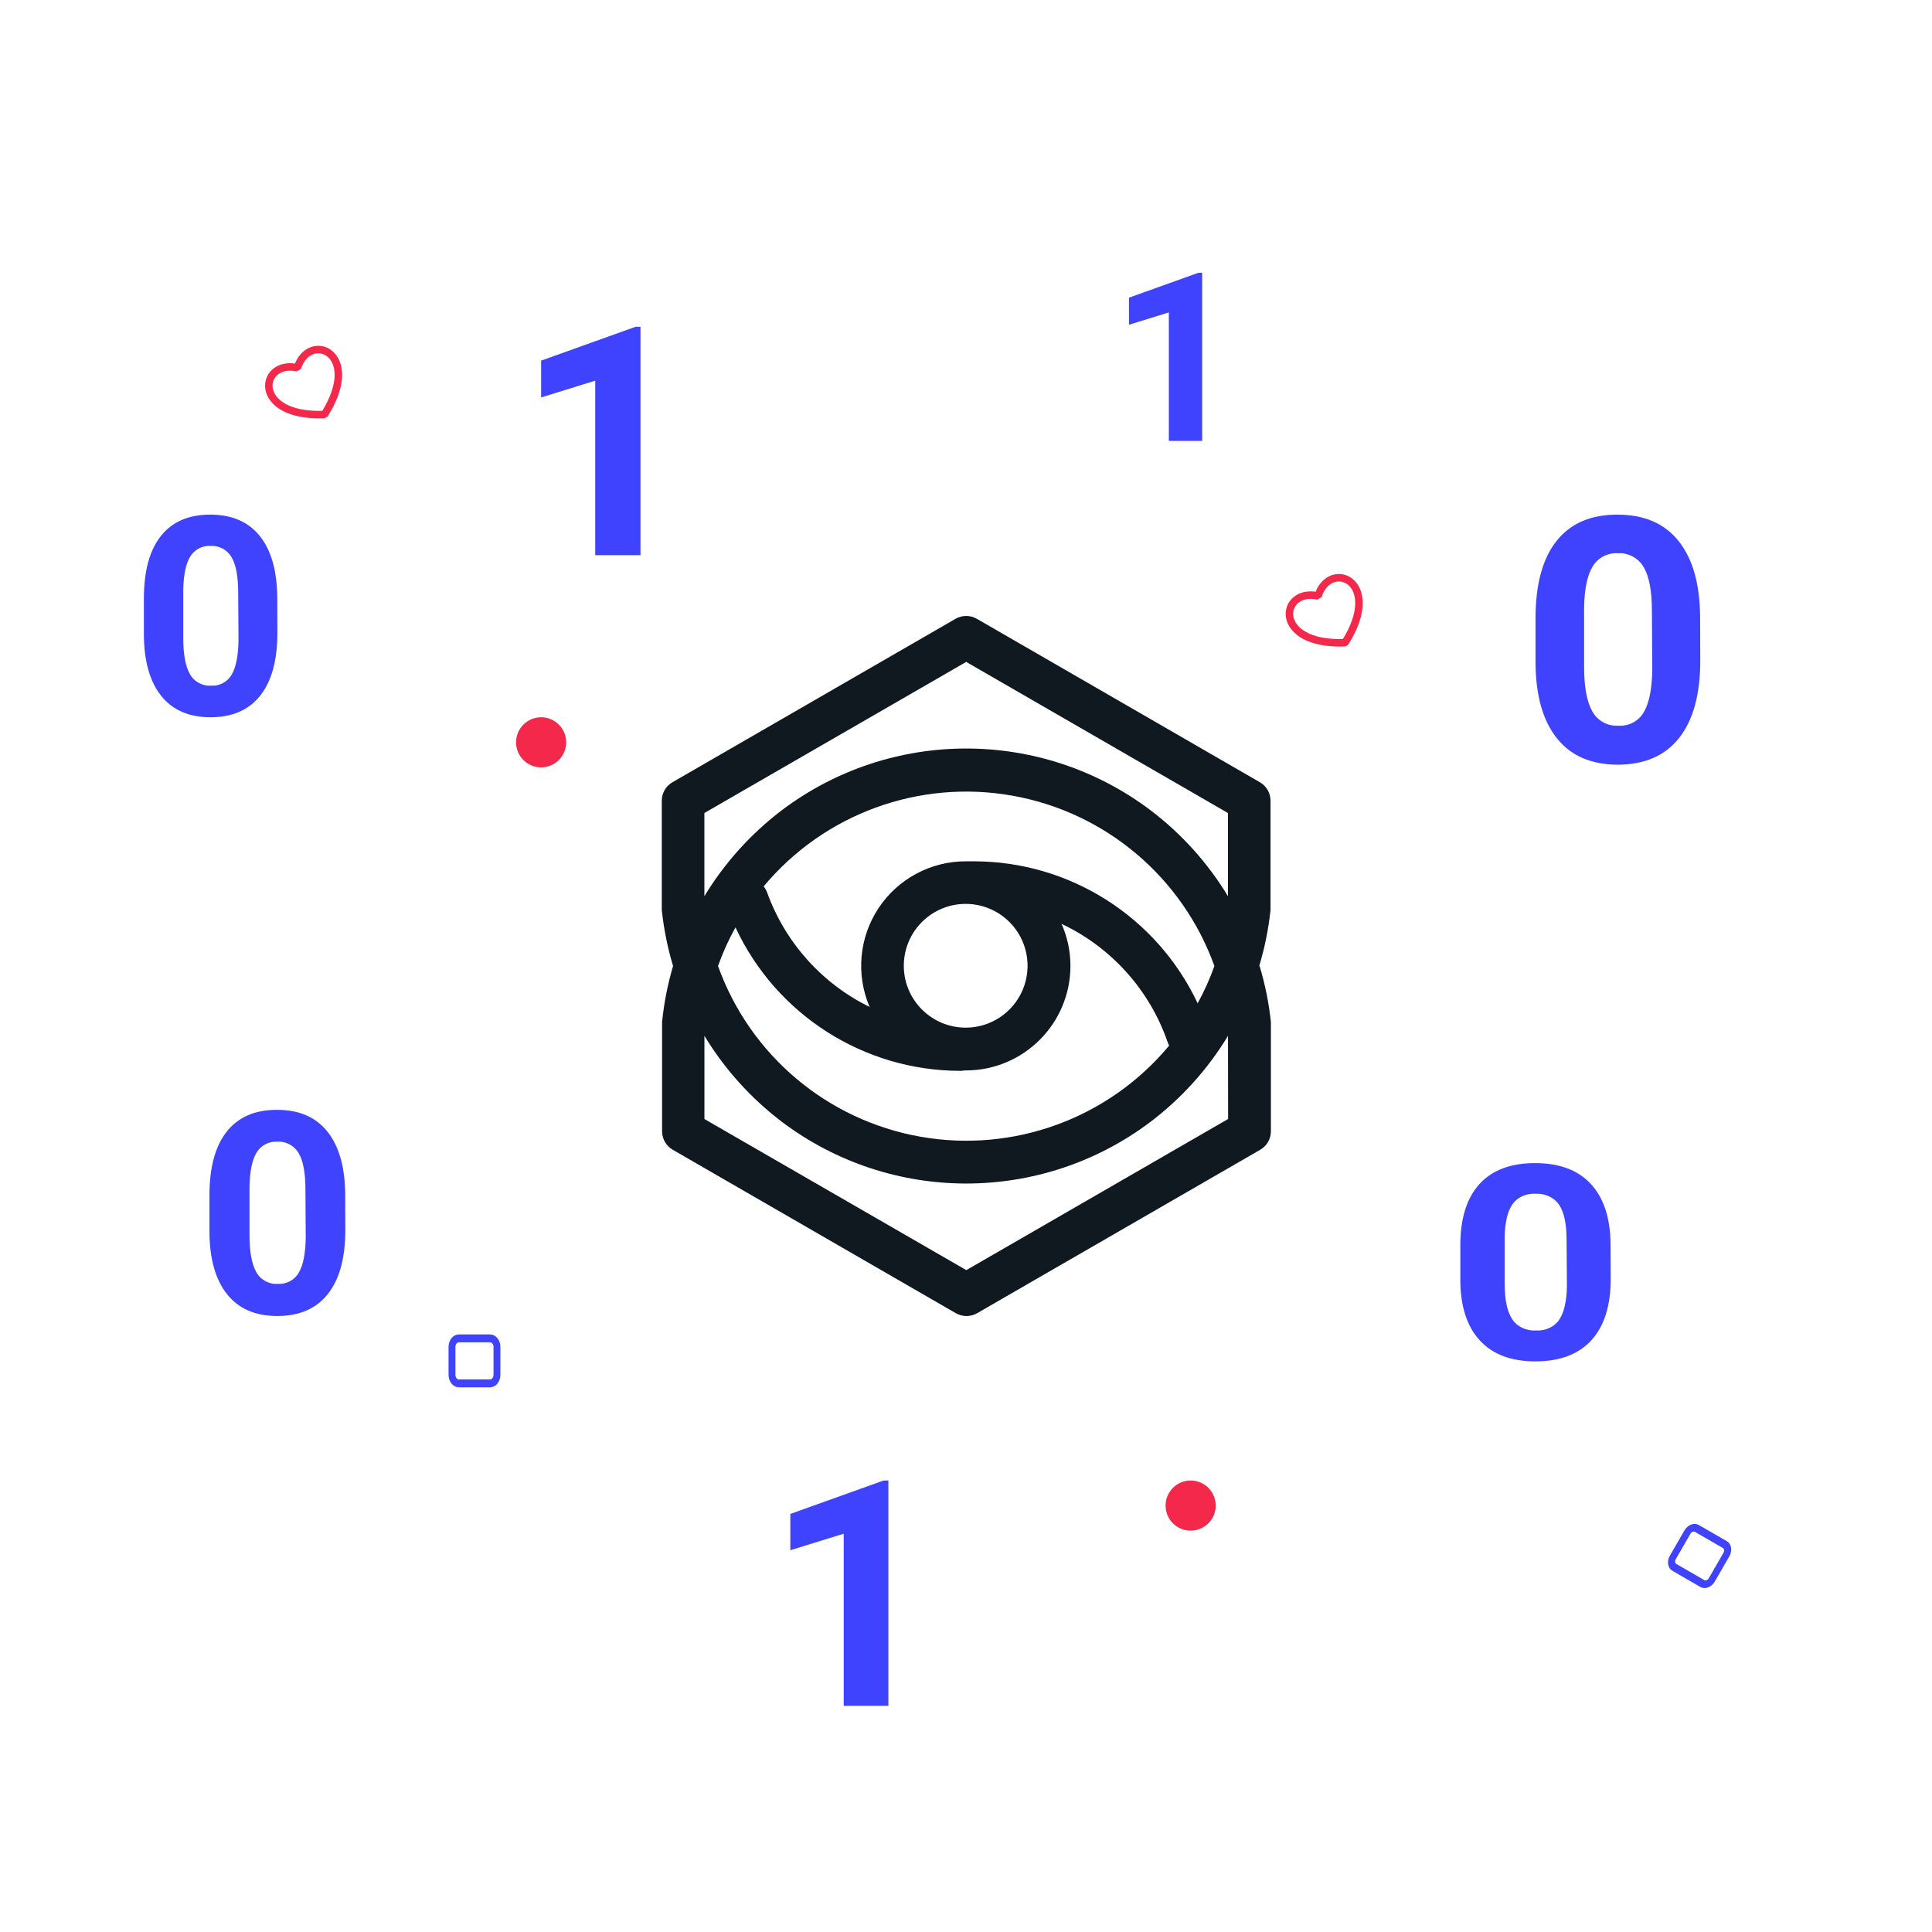
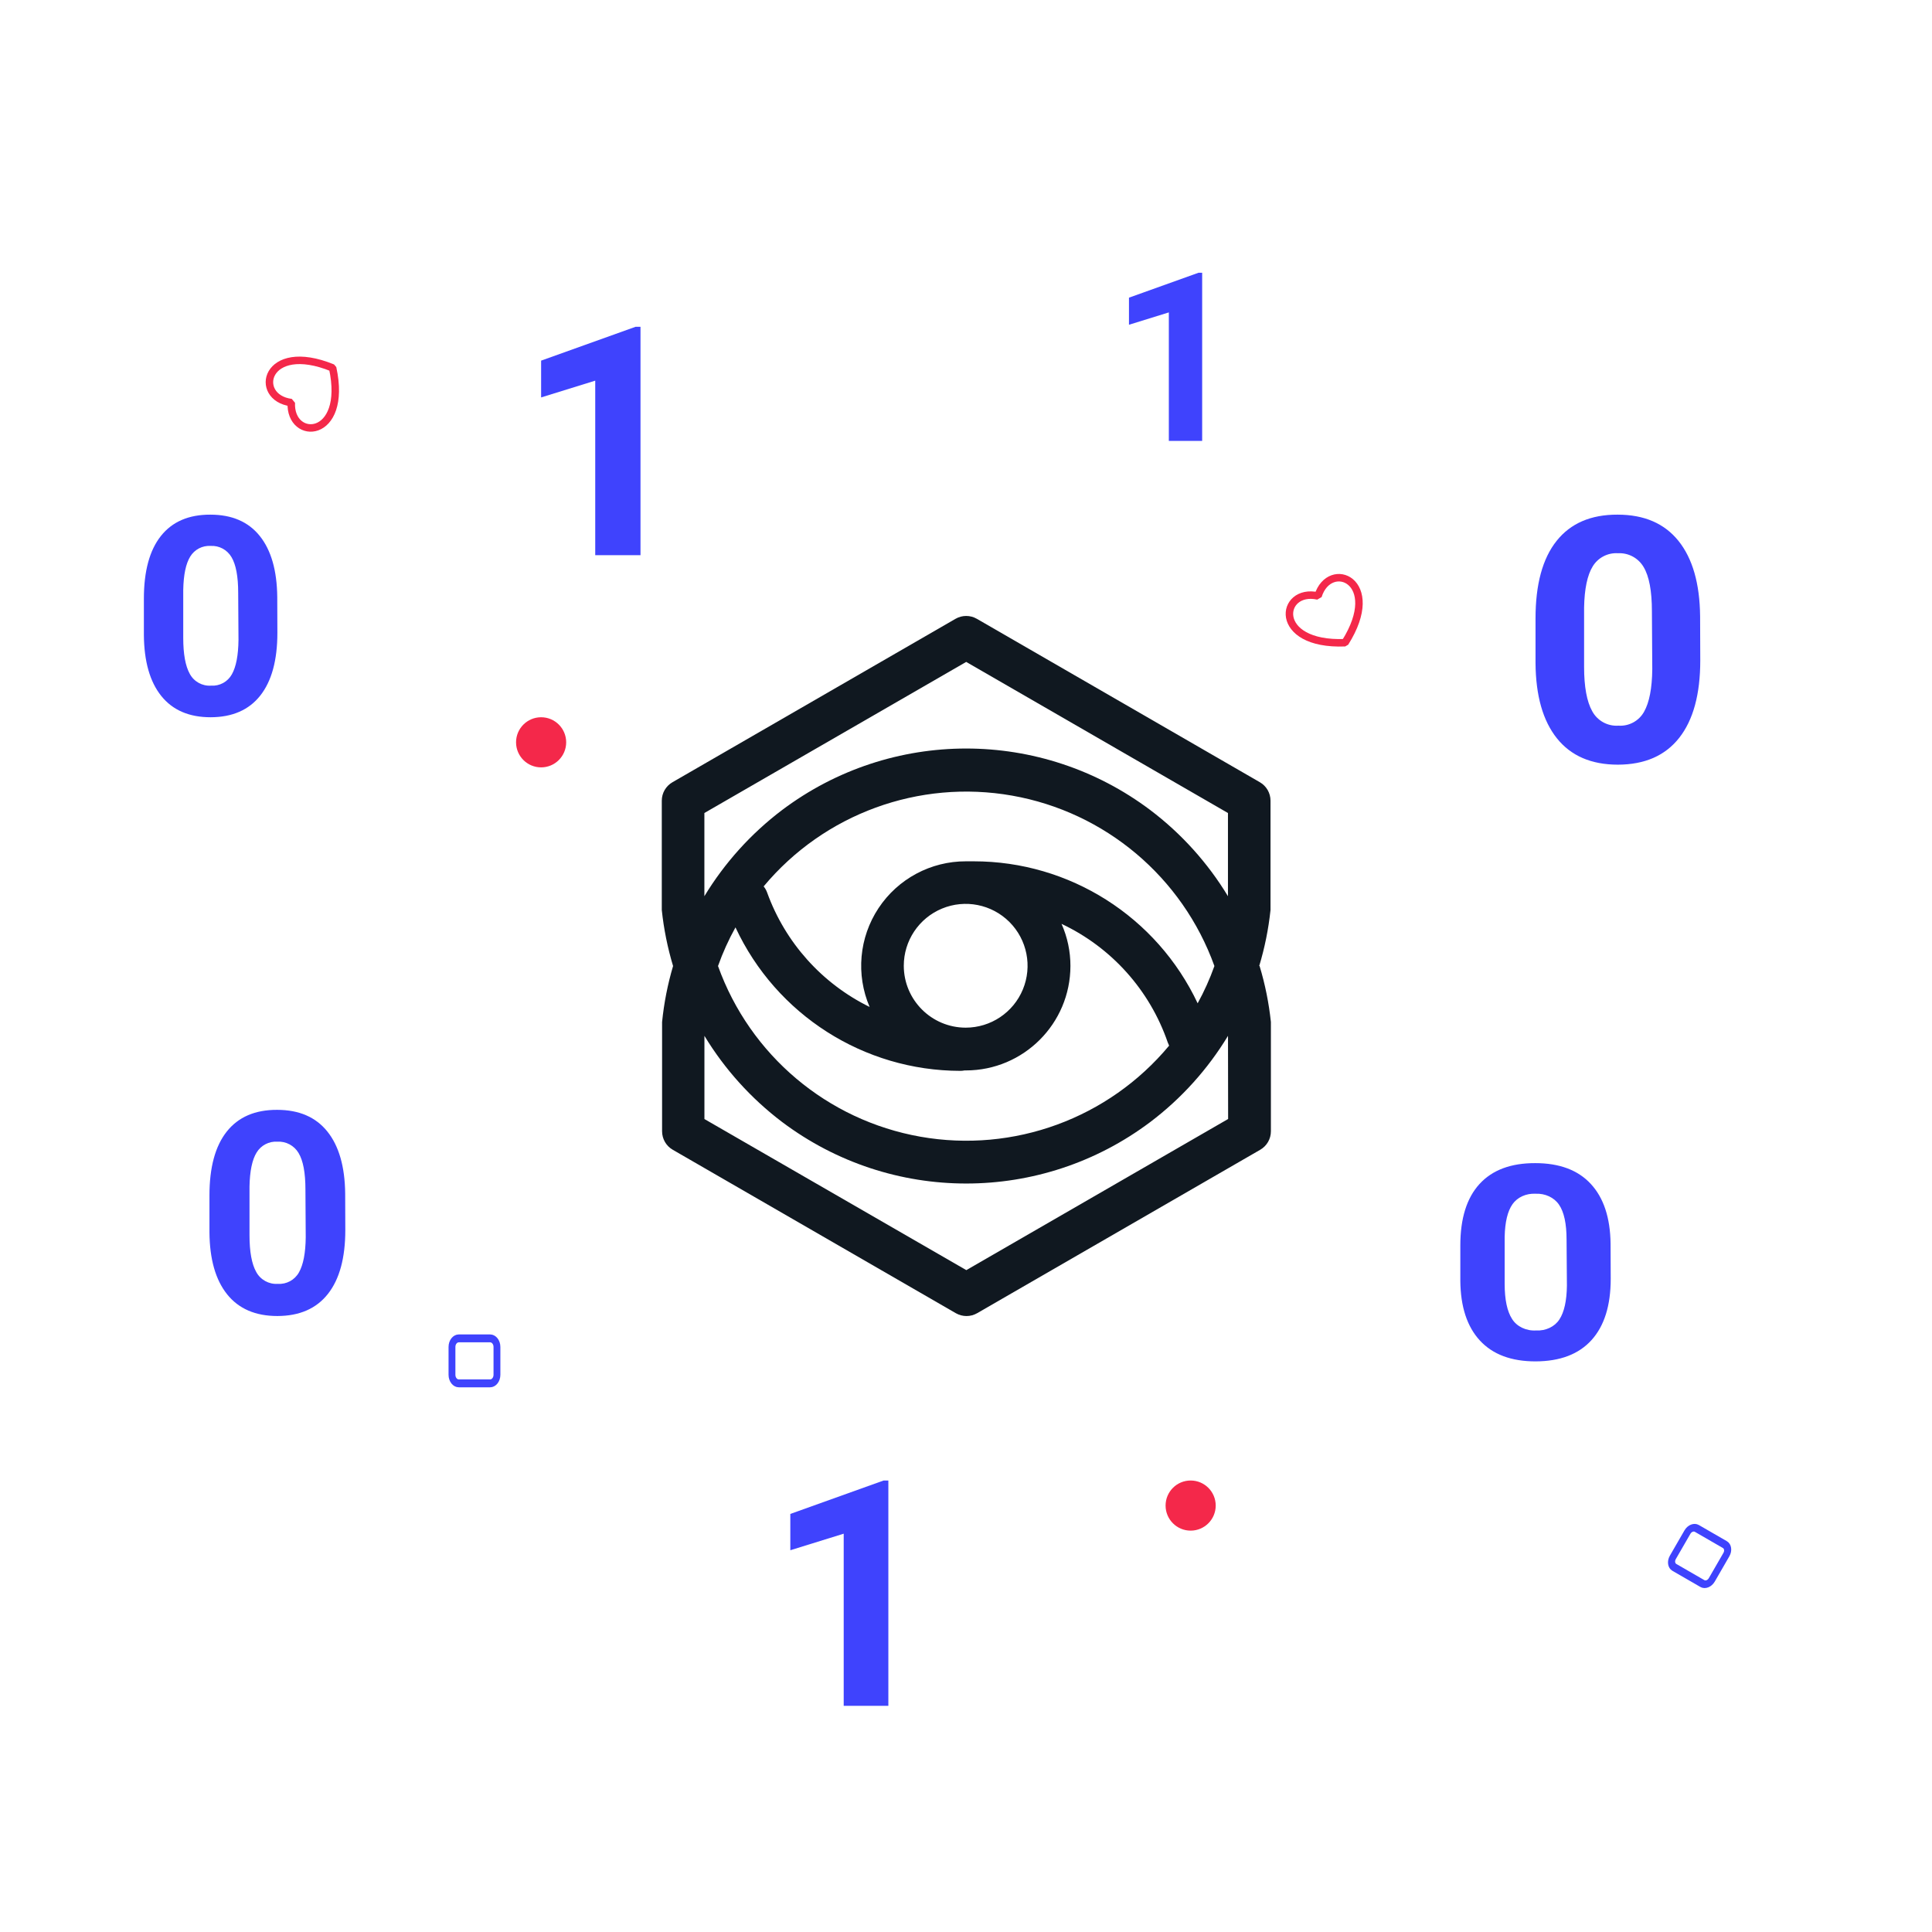
- <svg xmlns="http://www.w3.org/2000/svg" id="ejh9lxh9h0c91" viewBox="0 0 226.77 226.77" shape-rendering="geometricPrecision" text-rendering="geometricPrecision">
-   <path id="ejh9lxh9h0c92" d="M182.18,113.37C183.474,109.086,184.361,104.69,184.83,100.24C184.84,100.067,184.84,99.893,184.83,99.72L184.83,74.58C184.832,72.796,183.883,71.146,182.34,70.25L115.89,31.88C114.343,30.987,112.437,30.987,110.89,31.88L44.43,70.25C42.883,71.143,41.93,72.794,41.93,74.58L41.93,99.72C41.92,99.893,41.92,100.067,41.93,100.24C42.4,104.697,43.287,109.099,44.58,113.39C43.31,117.679,42.446,122.079,42,126.53C41.99,126.703,41.99,126.877,42,127.05L42,152.19C42,153.976,42.953,155.627,44.5,156.52L110.96,194.89C111.722,195.325,112.583,195.556,113.46,195.56C114.338,195.56,115.2,195.329,115.96,194.89L182.42,156.52C183.967,155.627,184.92,153.976,184.92,152.19L184.92,127.05C184.93,126.877,184.93,126.703,184.92,126.53C184.451,122.08,183.564,117.684,182.27,113.4L182.27,113.4ZM51.93,77.47L113.39,42L174.84,77.47L174.84,97C170.097,89.168,163.911,82.306,156.61,76.78C131.013,57.515,95.757,57.515,70.16,76.78C62.863,82.311,56.678,89.171,51.93,97ZM112,138C112.336,138.003,112.671,137.97,113,137.9L113.33,137.9C126.867,137.883,137.838,126.917,137.86,113.38C137.867,109.973,137.155,106.603,135.77,103.49C147.502,109.026,156.497,119.071,160.71,131.34C160.8,131.593,160.907,131.841,161.03,132.08C161.153,132.319,161.03,132.08,161.03,132.08C146.818,149.164,124.542,157.323,102.657,153.461C80.773,149.598,62.636,134.307,55.13,113.39C56.242,110.258,57.614,107.224,59.23,104.32C68.788,124.841,89.362,137.973,112,138ZM98.74,113.34C98.736,107.462,102.274,102.161,107.703,99.909C113.132,97.657,119.383,98.897,123.541,103.052C127.698,107.207,128.943,113.457,126.695,118.888C124.447,124.319,119.148,127.86,113.27,127.86C105.254,127.849,98.757,121.356,98.74,113.34ZM167.74,122.17C158.152,101.802,137.662,88.804,115.15,88.81C114.98,88.8,114.81,88.8,114.64,88.81L114.64,88.81C114.21,88.81,113.77,88.81,113.33,88.81C105.074,88.789,97.361,92.923,92.807,99.809C88.253,106.696,87.469,115.411,90.72,123C79.525,117.499,70.901,107.87,66.66,96.14C66.475,95.615,66.197,95.127,65.84,94.7C80.058,77.658,102.309,69.527,124.165,73.388C146.021,77.248,164.14,92.509,171.66,113.39C170.581,116.418,169.26,119.354,167.71,122.17ZM174.88,149.3L113.42,184.78L51.94,149.31L51.94,149.31L51.94,129.78C56.688,137.609,62.873,144.469,70.17,150C95.767,169.265,131.023,169.265,156.62,150C163.921,144.474,170.107,137.612,174.85,129.78Z" transform="matrix(0.5 0 0 0.5 56.71249 56.69253)" fill="rgb(16,24,32)" stroke="none" stroke-width="1" />
-   <path id="ejh9lxh9h0c93" d="M60.09,73.21L54.777,73.21L54.777,52.727L48.425,54.696L48.425,50.377L59.513,46.404L60.09,46.404ZM60.09,73.21L54.777,73.21L54.777,52.727L48.425,54.696L48.425,50.377L59.513,46.404L60.09,46.404Z" transform="matrix(1 0 0 1 15.08888 -8.047402)" fill="rgb(63,67,253)" stroke="none" stroke-width="1" />
-   <path id="ejh9lxh9h0c94" d="M65.67,61.591Q65.67,67.526,63.202,70.667Q60.734,73.808,56.001,73.82Q51.324,73.82,48.85,70.735Q46.376,67.65,46.333,61.893L46.333,56.654Q46.333,50.663,48.801,47.56Q51.269,44.456,55.964,44.474Q60.641,44.474,63.116,47.56Q65.59,50.645,65.651,56.389ZM59.993,55.803Q59.993,52.243,59.018,50.62C58.395,49.559,57.23,48.935,56.001,49.003C54.806,48.929,53.668,49.523,53.046,50.546Q52.096,52.088,52.034,55.377L52.034,62.337Q52.034,65.836,52.984,67.539C53.588,68.664,54.795,69.33,56.069,69.242C57.303,69.325,58.474,68.688,59.074,67.607Q60,65.971,60.037,62.609ZM65.67,61.591Q65.67,67.526,63.202,70.667Q60.734,73.808,56.001,73.82Q51.324,73.82,48.85,70.735Q46.376,67.65,46.333,61.893L46.333,56.654Q46.333,50.663,48.801,47.56Q51.269,44.456,55.964,44.474Q60.641,44.474,63.116,47.56Q65.59,50.645,65.651,56.389ZM59.993,55.803Q59.993,52.243,59.018,50.62C58.395,49.559,57.23,48.935,56.001,49.003C54.806,48.929,53.668,49.523,53.046,50.546Q52.096,52.088,52.034,55.377L52.034,62.337Q52.034,65.836,52.984,67.539C53.588,68.664,54.795,69.33,56.069,69.242C57.303,69.325,58.474,68.688,59.074,67.607Q60,65.971,60.037,62.609Z" transform="matrix(1 0 0 1 133.9005 15.93324)" fill="rgb(63,67,253)" stroke="none" stroke-width="1" />
-   <path id="ejh9lxh9h0c95" d="M65.67,54Q65.67,63.62,61.67,68.71Q57.67,73.8,50,73.82Q42.42,73.82,38.41,68.82Q34.4,63.82,34.33,54.49L34.33,46Q34.33,36.29,38.33,31.26Q42.33,26.23,49.94,26.26Q57.52,26.26,61.53,31.26Q65.54,36.26,65.64,45.57ZM56.47,44.62Q56.47,38.85,54.89,36.22C53.879,34.5,51.992,33.489,50,33.6C48.063,33.48,46.219,34.443,45.21,36.1Q43.67,38.6,43.57,43.93L43.57,55.21Q43.57,60.88,45.11,63.64C46.089,65.463,48.046,66.544,50.11,66.4C52.11,66.535,54.008,65.503,54.98,63.75Q56.48,61.1,56.54,55.65ZM65.67,54Q65.67,63.62,61.67,68.71Q57.67,73.8,50,73.82Q42.42,73.82,38.41,68.82Q34.4,63.82,34.33,54.49L34.33,46Q34.33,36.29,38.33,31.26Q42.33,26.23,49.94,26.26Q57.52,26.26,61.53,31.26Q65.54,36.26,65.64,45.57ZM56.47,44.62Q56.47,38.85,54.89,36.22C53.879,34.5,51.992,33.489,50,33.6C48.063,33.48,46.219,34.443,45.21,36.1Q43.67,38.6,43.57,43.93L43.57,55.21Q43.57,60.88,45.11,63.64C46.089,65.463,48.046,66.544,50.11,66.4C52.11,66.535,54.008,65.503,54.98,63.75Q56.48,61.1,56.54,55.65Z" transform="matrix(0.5 0 0 0.5 -0.277037 47.27764)" fill="rgb(63,67,253)" stroke="none" stroke-width="1" />
-   <path id="ejh9lxh9h0c96" d="M50.281,63.732Q50.281,68.628,48.245,71.219Q46.209,73.81,42.306,73.82Q38.448,73.82,36.407,71.275Q34.366,68.73,34.33,63.982L34.33,59.66Q34.33,54.718,36.366,52.158Q38.402,49.598,42.275,49.613Q46.133,49.613,48.174,52.158Q50.215,54.703,50.266,59.441ZM45.599,58.958Q45.599,56.021,44.795,54.683C44.28,53.807,43.319,53.293,42.306,53.349C41.32,53.288,40.381,53.778,39.868,54.621Q39.084,55.894,39.033,58.607L39.033,64.348Q39.033,67.234,39.817,68.639C40.315,69.567,41.311,70.117,42.362,70.043C43.379,70.112,44.345,69.587,44.84,68.695Q45.604,67.346,45.634,64.572ZM50.281,63.732Q50.281,68.628,48.245,71.219Q46.209,73.81,42.306,73.82Q38.448,73.82,36.407,71.275Q34.366,68.73,34.33,63.982L34.33,59.66Q34.33,54.718,36.366,52.158Q38.402,49.598,42.275,49.613Q46.133,49.613,48.174,52.158Q50.215,54.703,50.266,59.441ZM45.599,58.958Q45.599,56.021,44.795,54.683C44.28,53.807,43.319,53.293,42.306,53.349C41.32,53.288,40.381,53.778,39.868,54.621Q39.084,55.894,39.033,58.607L39.033,64.348Q39.033,67.234,39.817,68.639C40.315,69.567,41.311,70.117,42.362,70.043C43.379,70.112,44.345,69.587,44.84,68.695Q45.604,67.346,45.634,64.572Z" transform="matrix(0.9996707 0 0 0.9996707 -9.733749 80.67285)" fill="rgb(63,67,253)" stroke="none" stroke-width="1" />
-   <path id="ejh9lxh9h0c97" d="M60.09,73.21L54.847,73.21L54.847,52.997L48.579,54.941L48.579,50.678L59.52,46.758L60.09,46.758ZM60.09,73.21L54.847,73.21L54.847,52.997L48.579,54.941L48.579,50.678L59.52,46.758L60.09,46.758Z" transform="matrix(0.9996707 0 0 0.9996707 44.20136 127.0382)" fill="rgb(63,67,253)" stroke="none" stroke-width="1" />
-   <path id="ejh9lxh9h0c98" d="M60.09,73.21L56.177,73.21L56.177,58.122L51.497,59.572L51.497,56.391L59.665,53.464L60.09,53.464ZM60.09,73.21L56.177,73.21L56.177,58.122L51.497,59.572L51.497,56.391L59.665,53.464L60.09,53.464Z" transform="matrix(0.9996707 0 0 0.9996707 81.03419 -21.43408)" fill="rgb(63,67,253)" stroke="none" stroke-width="1" />
-   <path id="ejh9lxh9h0c99" d="M65.67,64.123Q65.67,68.829,63.417,71.32Q61.164,73.81,56.844,73.82Q52.575,73.82,50.316,71.374Q48.057,68.927,48.018,64.362L48.018,60.209Q48.018,55.458,50.271,52.997Q52.524,50.536,56.81,50.55Q61.08,50.55,63.338,52.997Q65.597,55.443,65.653,59.998ZM60.488,59.533Q60.488,56.71,59.598,55.423C59.029,54.582,57.966,54.087,56.844,54.142C55.753,54.083,54.714,54.554,54.146,55.365Q53.279,56.588,53.222,59.196L53.222,64.715Q53.222,67.489,54.09,68.839C54.641,69.731,55.743,70.26,56.906,70.19C58.032,70.256,59.101,69.751,59.649,68.893Q60.494,67.596,60.528,64.93ZM65.67,64.123Q65.67,68.829,63.417,71.32Q61.164,73.81,56.844,73.82Q52.575,73.82,50.316,71.374Q48.057,68.927,48.018,64.362L48.018,60.209Q48.018,55.458,50.271,52.997Q52.524,50.536,56.81,50.55Q61.08,50.55,63.338,52.997Q65.597,55.443,65.653,59.998ZM60.488,59.533Q60.488,56.71,59.598,55.423C59.029,54.582,57.966,54.087,56.844,54.142C55.753,54.083,54.714,54.554,54.146,55.365Q53.279,56.588,53.222,59.196L53.222,64.715Q53.222,67.489,54.09,68.839C54.641,69.731,55.743,70.26,56.906,70.19C58.032,70.256,59.101,69.751,59.649,68.893Q60.494,67.596,60.528,64.93Z" transform="matrix(1 0 0 1 123.3891 85.97348)" fill="rgb(63,67,253)" stroke="none" stroke-width="1" />
-   <rect id="ejh9lxh9h0c910" width="46" height="39.895" rx="7" ry="7.59" transform="matrix(-0.1147549 0 -0 -0.1323488 58.3294 162.3732)" fill="none" fill-rule="evenodd" stroke="rgb(63,67,253)" stroke-width="7" stroke-linejoin="round" stroke-dashoffset="184" />
-   <path id="ejh9lxh9h0c911" d="M50,28.42C23.11,3.6,-10.83,46.93,50,78.94C110.83,46.93,76.89,3.6,50,28.42Z" transform="matrix(0.1085957 -0.06269778 0.06269778 0.1085957 147.4939 70.00257)" fill="none" stroke="rgb(244,40,74)" stroke-width="7" stroke-linecap="square" stroke-linejoin="bevel" />
-   <path id="ejh9lxh9h0c912" d="M50,28.42C23.11,3.6,-10.83,46.93,50,78.94C110.83,46.93,76.89,3.6,50,28.42Z" transform="matrix(0.1085957 -0.06269778 0.06269778 0.1085957 27.69955 43.22028)" fill="none" stroke="rgb(244,40,74)" stroke-width="7" stroke-linecap="square" stroke-linejoin="bevel" />
-   <rect id="ejh9lxh9h0c913" width="46" height="39.895" rx="6.46" ry="7" transform="matrix(0.09938064 0.05737744 -0.06617439 0.1146174 198.5277 179.0289)" fill="none" fill-rule="evenodd" stroke="rgb(63,67,253)" stroke-width="7" stroke-linejoin="round" stroke-dashoffset="184" />
-   <circle id="ejh9lxh9h0c914" r="27.5" transform="matrix(0.1069712 0 0 0.1069712 63.51393 87.12934)" fill="rgb(244,40,74)" stroke="none" stroke-width="1" />
-   <circle id="ejh9lxh9h0c915" r="27.5" transform="matrix(0.1069712 0 0 0.1069712 139.7532 176.7178)" fill="rgb(244,40,74)" stroke="none" stroke-width="1" />
+ <svg xmlns="http://www.w3.org/2000/svg" id="e7vmk7ft7yai1" viewBox="0 0 226.77 226.77" shape-rendering="geometricPrecision" text-rendering="geometricPrecision">
+   <path id="e7vmk7ft7yai2" d="M182.18,113.37C183.474,109.086,184.361,104.69,184.83,100.24C184.84,100.067,184.84,99.893,184.83,99.72L184.83,74.58C184.832,72.796,183.883,71.146,182.34,70.25L115.89,31.88C114.343,30.987,112.437,30.987,110.89,31.88L44.43,70.25C42.883,71.143,41.93,72.794,41.93,74.58L41.93,99.72C41.92,99.893,41.92,100.067,41.93,100.24C42.4,104.697,43.287,109.099,44.58,113.39C43.31,117.679,42.446,122.079,42,126.53C41.99,126.703,41.99,126.877,42,127.05L42,152.19C42,153.976,42.953,155.627,44.5,156.52L110.96,194.89C111.722,195.325,112.583,195.556,113.46,195.56C114.338,195.56,115.2,195.329,115.96,194.89L182.42,156.52C183.967,155.627,184.92,153.976,184.92,152.19L184.92,127.05C184.93,126.877,184.93,126.703,184.92,126.53C184.451,122.08,183.564,117.684,182.27,113.4L182.27,113.4ZM51.93,77.47L113.39,42L174.84,77.47L174.84,97C170.097,89.168,163.911,82.306,156.61,76.78C131.013,57.515,95.757,57.515,70.16,76.78C62.863,82.311,56.678,89.171,51.93,97ZM112,138C112.336,138.003,112.671,137.97,113,137.9L113.33,137.9C126.867,137.883,137.838,126.917,137.86,113.38C137.867,109.973,137.155,106.603,135.77,103.49C147.502,109.026,156.497,119.071,160.71,131.34C160.8,131.593,160.907,131.841,161.03,132.08C161.153,132.319,161.03,132.08,161.03,132.08C146.818,149.164,124.542,157.323,102.657,153.461C80.773,149.598,62.636,134.307,55.13,113.39C56.242,110.258,57.614,107.224,59.23,104.32C68.788,124.841,89.362,137.973,112,138ZM98.74,113.34C98.736,107.462,102.274,102.161,107.703,99.909C113.132,97.657,119.383,98.897,123.541,103.052C127.698,107.207,128.943,113.457,126.695,118.888C124.447,124.319,119.148,127.86,113.27,127.86C105.254,127.849,98.757,121.356,98.74,113.34ZM167.74,122.17C158.152,101.802,137.662,88.804,115.15,88.81C114.98,88.8,114.81,88.8,114.64,88.81L114.64,88.81C114.21,88.81,113.77,88.81,113.33,88.81C105.074,88.789,97.361,92.923,92.807,99.809C88.253,106.696,87.469,115.411,90.72,123C79.525,117.499,70.901,107.87,66.66,96.14C66.475,95.615,66.197,95.127,65.84,94.7C80.058,77.658,102.309,69.527,124.165,73.388C146.021,77.248,164.14,92.509,171.66,113.39C170.581,116.418,169.26,119.354,167.71,122.17ZM174.88,149.3L113.42,184.78L51.94,149.31L51.94,149.31L51.94,129.78C56.688,137.609,62.873,144.469,70.17,150C95.767,169.265,131.023,169.265,156.62,150C163.921,144.474,170.107,137.612,174.85,129.78Z" transform="matrix(0.5 0 0 0.5 56.71249 56.69253)" fill="rgb(16,24,32)" stroke="none" stroke-width="1" />
+   <path id="e7vmk7ft7yai3" d="M60.09,73.21L54.777,73.21L54.777,52.727L48.425,54.696L48.425,50.377L59.513,46.404L60.09,46.404ZM60.09,73.21L54.777,73.21L54.777,52.727L48.425,54.696L48.425,50.377L59.513,46.404L60.09,46.404Z" transform="matrix(1 0 0 1 15.08888 -8.047402)" fill="rgb(63,67,253)" stroke="none" stroke-width="1" />
+   <path id="e7vmk7ft7yai4" d="M65.67,61.591Q65.67,67.526,63.202,70.667Q60.734,73.808,56.001,73.82Q51.324,73.82,48.85,70.735Q46.376,67.65,46.333,61.893L46.333,56.654Q46.333,50.663,48.801,47.56Q51.269,44.456,55.964,44.474Q60.641,44.474,63.116,47.56Q65.59,50.645,65.651,56.389ZM59.993,55.803Q59.993,52.243,59.018,50.62C58.395,49.559,57.23,48.935,56.001,49.003C54.806,48.929,53.668,49.523,53.046,50.546Q52.096,52.088,52.034,55.377L52.034,62.337Q52.034,65.836,52.984,67.539C53.588,68.664,54.795,69.33,56.069,69.242C57.303,69.325,58.474,68.688,59.074,67.607Q60,65.971,60.037,62.609ZM65.67,61.591Q65.67,67.526,63.202,70.667Q60.734,73.808,56.001,73.82Q51.324,73.82,48.85,70.735Q46.376,67.65,46.333,61.893L46.333,56.654Q46.333,50.663,48.801,47.56Q51.269,44.456,55.964,44.474Q60.641,44.474,63.116,47.56Q65.59,50.645,65.651,56.389ZM59.993,55.803Q59.993,52.243,59.018,50.62C58.395,49.559,57.23,48.935,56.001,49.003C54.806,48.929,53.668,49.523,53.046,50.546Q52.096,52.088,52.034,55.377L52.034,62.337Q52.034,65.836,52.984,67.539C53.588,68.664,54.795,69.33,56.069,69.242C57.303,69.325,58.474,68.688,59.074,67.607Q60,65.971,60.037,62.609Z" transform="matrix(1 0 0 1 133.9005 15.93324)" fill="rgb(63,67,253)" stroke="none" stroke-width="1" />
+   <path id="e7vmk7ft7yai5" d="M65.67,54Q65.67,63.62,61.67,68.71Q57.67,73.8,50,73.82Q42.42,73.82,38.41,68.82Q34.4,63.82,34.33,54.49L34.33,46Q34.33,36.29,38.33,31.26Q42.33,26.23,49.94,26.26Q57.52,26.26,61.53,31.26Q65.54,36.26,65.64,45.57ZM56.47,44.62Q56.47,38.85,54.89,36.22C53.879,34.5,51.992,33.489,50,33.6C48.063,33.48,46.219,34.443,45.21,36.1Q43.67,38.6,43.57,43.93L43.57,55.21Q43.57,60.88,45.11,63.64C46.089,65.463,48.046,66.544,50.11,66.4C52.11,66.535,54.008,65.503,54.98,63.75Q56.48,61.1,56.54,55.65ZM65.67,54Q65.67,63.62,61.67,68.71Q57.67,73.8,50,73.82Q42.42,73.82,38.41,68.82Q34.4,63.82,34.33,54.49L34.33,46Q34.33,36.29,38.33,31.26Q42.33,26.23,49.94,26.26Q57.52,26.26,61.53,31.26Q65.54,36.26,65.64,45.57ZM56.47,44.62Q56.47,38.85,54.89,36.22C53.879,34.5,51.992,33.489,50,33.6C48.063,33.48,46.219,34.443,45.21,36.1Q43.67,38.6,43.57,43.93L43.57,55.21Q43.57,60.88,45.11,63.64C46.089,65.463,48.046,66.544,50.11,66.4C52.11,66.535,54.008,65.503,54.98,63.75Q56.48,61.1,56.54,55.65Z" transform="matrix(0.5 0 0 0.5 -0.277037 47.27764)" fill="rgb(63,67,253)" stroke="none" stroke-width="1" />
+   <path id="e7vmk7ft7yai6" d="M50.281,63.732Q50.281,68.628,48.245,71.219Q46.209,73.81,42.306,73.82Q38.448,73.82,36.407,71.275Q34.366,68.73,34.33,63.982L34.33,59.66Q34.33,54.718,36.366,52.158Q38.402,49.598,42.275,49.613Q46.133,49.613,48.174,52.158Q50.215,54.703,50.266,59.441ZM45.599,58.958Q45.599,56.021,44.795,54.683C44.28,53.807,43.319,53.293,42.306,53.349C41.32,53.288,40.381,53.778,39.868,54.621Q39.084,55.894,39.033,58.607L39.033,64.348Q39.033,67.234,39.817,68.639C40.315,69.567,41.311,70.117,42.362,70.043C43.379,70.112,44.345,69.587,44.84,68.695Q45.604,67.346,45.634,64.572ZM50.281,63.732Q50.281,68.628,48.245,71.219Q46.209,73.81,42.306,73.82Q38.448,73.82,36.407,71.275Q34.366,68.73,34.33,63.982L34.33,59.66Q34.33,54.718,36.366,52.158Q38.402,49.598,42.275,49.613Q46.133,49.613,48.174,52.158Q50.215,54.703,50.266,59.441ZM45.599,58.958Q45.599,56.021,44.795,54.683C44.28,53.807,43.319,53.293,42.306,53.349C41.32,53.288,40.381,53.778,39.868,54.621Q39.084,55.894,39.033,58.607L39.033,64.348Q39.033,67.234,39.817,68.639C40.315,69.567,41.311,70.117,42.362,70.043C43.379,70.112,44.345,69.587,44.84,68.695Q45.604,67.346,45.634,64.572Z" transform="matrix(0.9996707 0 0 0.9996707 -9.733749 80.67285)" fill="rgb(63,67,253)" stroke="none" stroke-width="1" />
+   <path id="e7vmk7ft7yai7" d="M60.09,73.21L54.847,73.21L54.847,52.997L48.579,54.941L48.579,50.678L59.52,46.758L60.09,46.758ZM60.09,73.21L54.847,73.21L54.847,52.997L48.579,54.941L48.579,50.678L59.52,46.758L60.09,46.758Z" transform="matrix(0.9996707 0 0 0.9996707 44.20136 127.0382)" fill="rgb(63,67,253)" stroke="none" stroke-width="1" />
+   <path id="e7vmk7ft7yai8" d="M60.09,73.21L56.177,73.21L56.177,58.122L51.497,59.572L51.497,56.391L59.665,53.464L60.09,53.464ZM60.09,73.21L56.177,73.21L56.177,58.122L51.497,59.572L51.497,56.391L59.665,53.464L60.09,53.464Z" transform="matrix(0.9996707 0 0 0.9996707 81.03419 -21.43408)" fill="rgb(63,67,253)" stroke="none" stroke-width="1" />
+   <path id="e7vmk7ft7yai9" d="M65.67,64.123Q65.67,68.829,63.417,71.32Q61.164,73.81,56.844,73.82Q52.575,73.82,50.316,71.374Q48.057,68.927,48.018,64.362L48.018,60.209Q48.018,55.458,50.271,52.997Q52.524,50.536,56.81,50.55Q61.08,50.55,63.338,52.997Q65.597,55.443,65.653,59.998ZM60.488,59.533Q60.488,56.71,59.598,55.423C59.029,54.582,57.966,54.087,56.844,54.142C55.753,54.083,54.714,54.554,54.146,55.365Q53.279,56.588,53.222,59.196L53.222,64.715Q53.222,67.489,54.09,68.839C54.641,69.731,55.743,70.26,56.906,70.19C58.032,70.256,59.101,69.751,59.649,68.893Q60.494,67.596,60.528,64.93ZM65.67,64.123Q65.67,68.829,63.417,71.32Q61.164,73.81,56.844,73.82Q52.575,73.82,50.316,71.374Q48.057,68.927,48.018,64.362L48.018,60.209Q48.018,55.458,50.271,52.997Q52.524,50.536,56.81,50.55Q61.08,50.55,63.338,52.997Q65.597,55.443,65.653,59.998ZM60.488,59.533Q60.488,56.71,59.598,55.423C59.029,54.582,57.966,54.087,56.844,54.142C55.753,54.083,54.714,54.554,54.146,55.365Q53.279,56.588,53.222,59.196L53.222,64.715Q53.222,67.489,54.09,68.839C54.641,69.731,55.743,70.26,56.906,70.19C58.032,70.256,59.101,69.751,59.649,68.893Q60.494,67.596,60.528,64.93Z" transform="matrix(1 0 0 1 123.3891 85.97348)" fill="rgb(63,67,253)" stroke="none" stroke-width="1" />
+   <rect id="e7vmk7ft7yai10" width="46" height="39.895" rx="7" ry="7.59" transform="matrix(-0.1147549 0 -0 -0.1323488 58.3294 162.3732)" fill="none" fill-rule="evenodd" stroke="rgb(63,67,253)" stroke-width="7" stroke-linejoin="round" stroke-dashoffset="184" />
+   <path id="e7vmk7ft7yai11" d="M50,28.42C23.11,3.6,-10.83,46.93,50,78.94C110.83,46.93,76.89,3.6,50,28.42Z" transform="matrix(0.1085957 -0.06269778 0.06269778 0.1085957 147.4939 70.00257)" fill="none" stroke="rgb(244,40,74)" stroke-width="7" stroke-linecap="square" stroke-linejoin="bevel" />
+   <path id="e7vmk7ft7yai12" d="M50,28.42C23.11,3.6,-10.83,46.93,50,78.94C110.83,46.93,76.89,3.6,50,28.42Z" transform="matrix(-0.08060271 -0.09605857 0.09605857 -0.08060271 35.49139 54.34847)" fill="none" stroke="rgb(244,40,74)" stroke-width="7" stroke-linecap="square" stroke-linejoin="bevel" />
+   <rect id="e7vmk7ft7yai13" width="46" height="39.895" rx="6.46" ry="7" transform="matrix(0.09938064 0.05737744 -0.06617439 0.1146174 198.5277 179.0289)" fill="none" fill-rule="evenodd" stroke="rgb(63,67,253)" stroke-width="7" stroke-linejoin="round" stroke-dashoffset="184" />
+   <circle id="e7vmk7ft7yai14" r="27.5" transform="matrix(0.1069712 0 0 0.1069712 63.51393 87.12934)" fill="rgb(244,40,74)" stroke="none" stroke-width="1" />
+   <circle id="e7vmk7ft7yai15" r="27.5" transform="matrix(0.1069712 0 0 0.1069712 139.7532 176.7178)" fill="rgb(244,40,74)" stroke="none" stroke-width="1" />
</svg>
